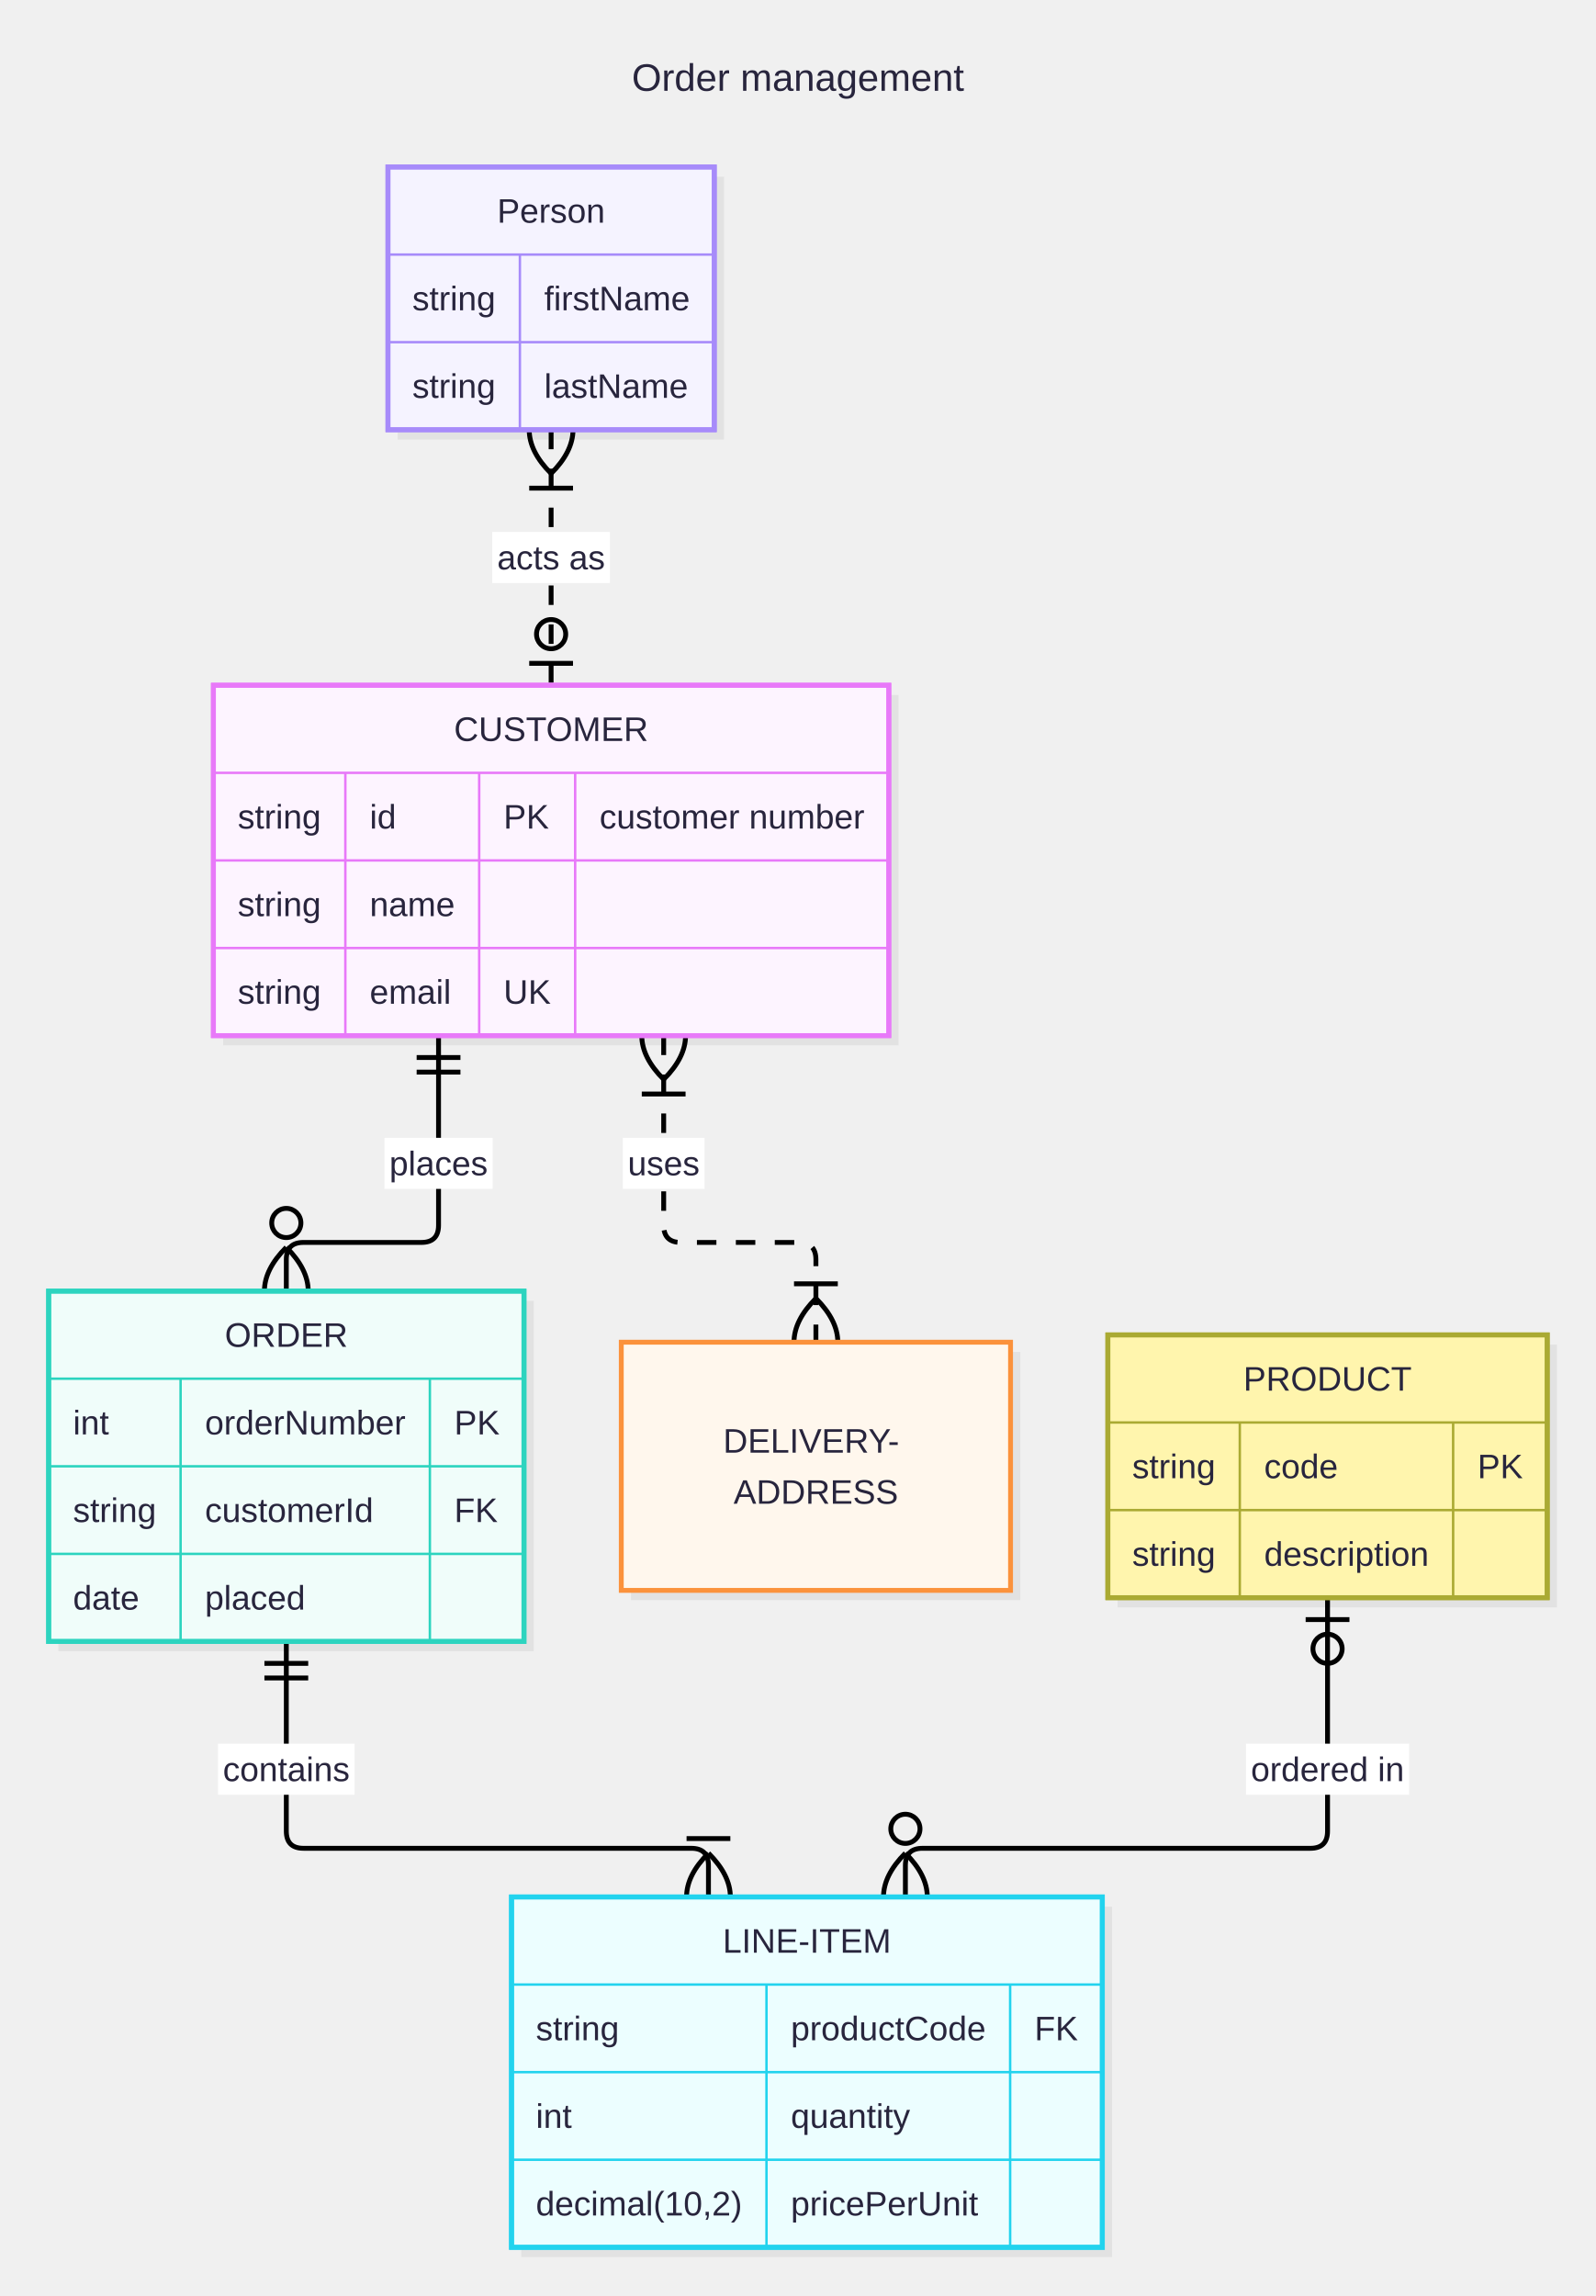
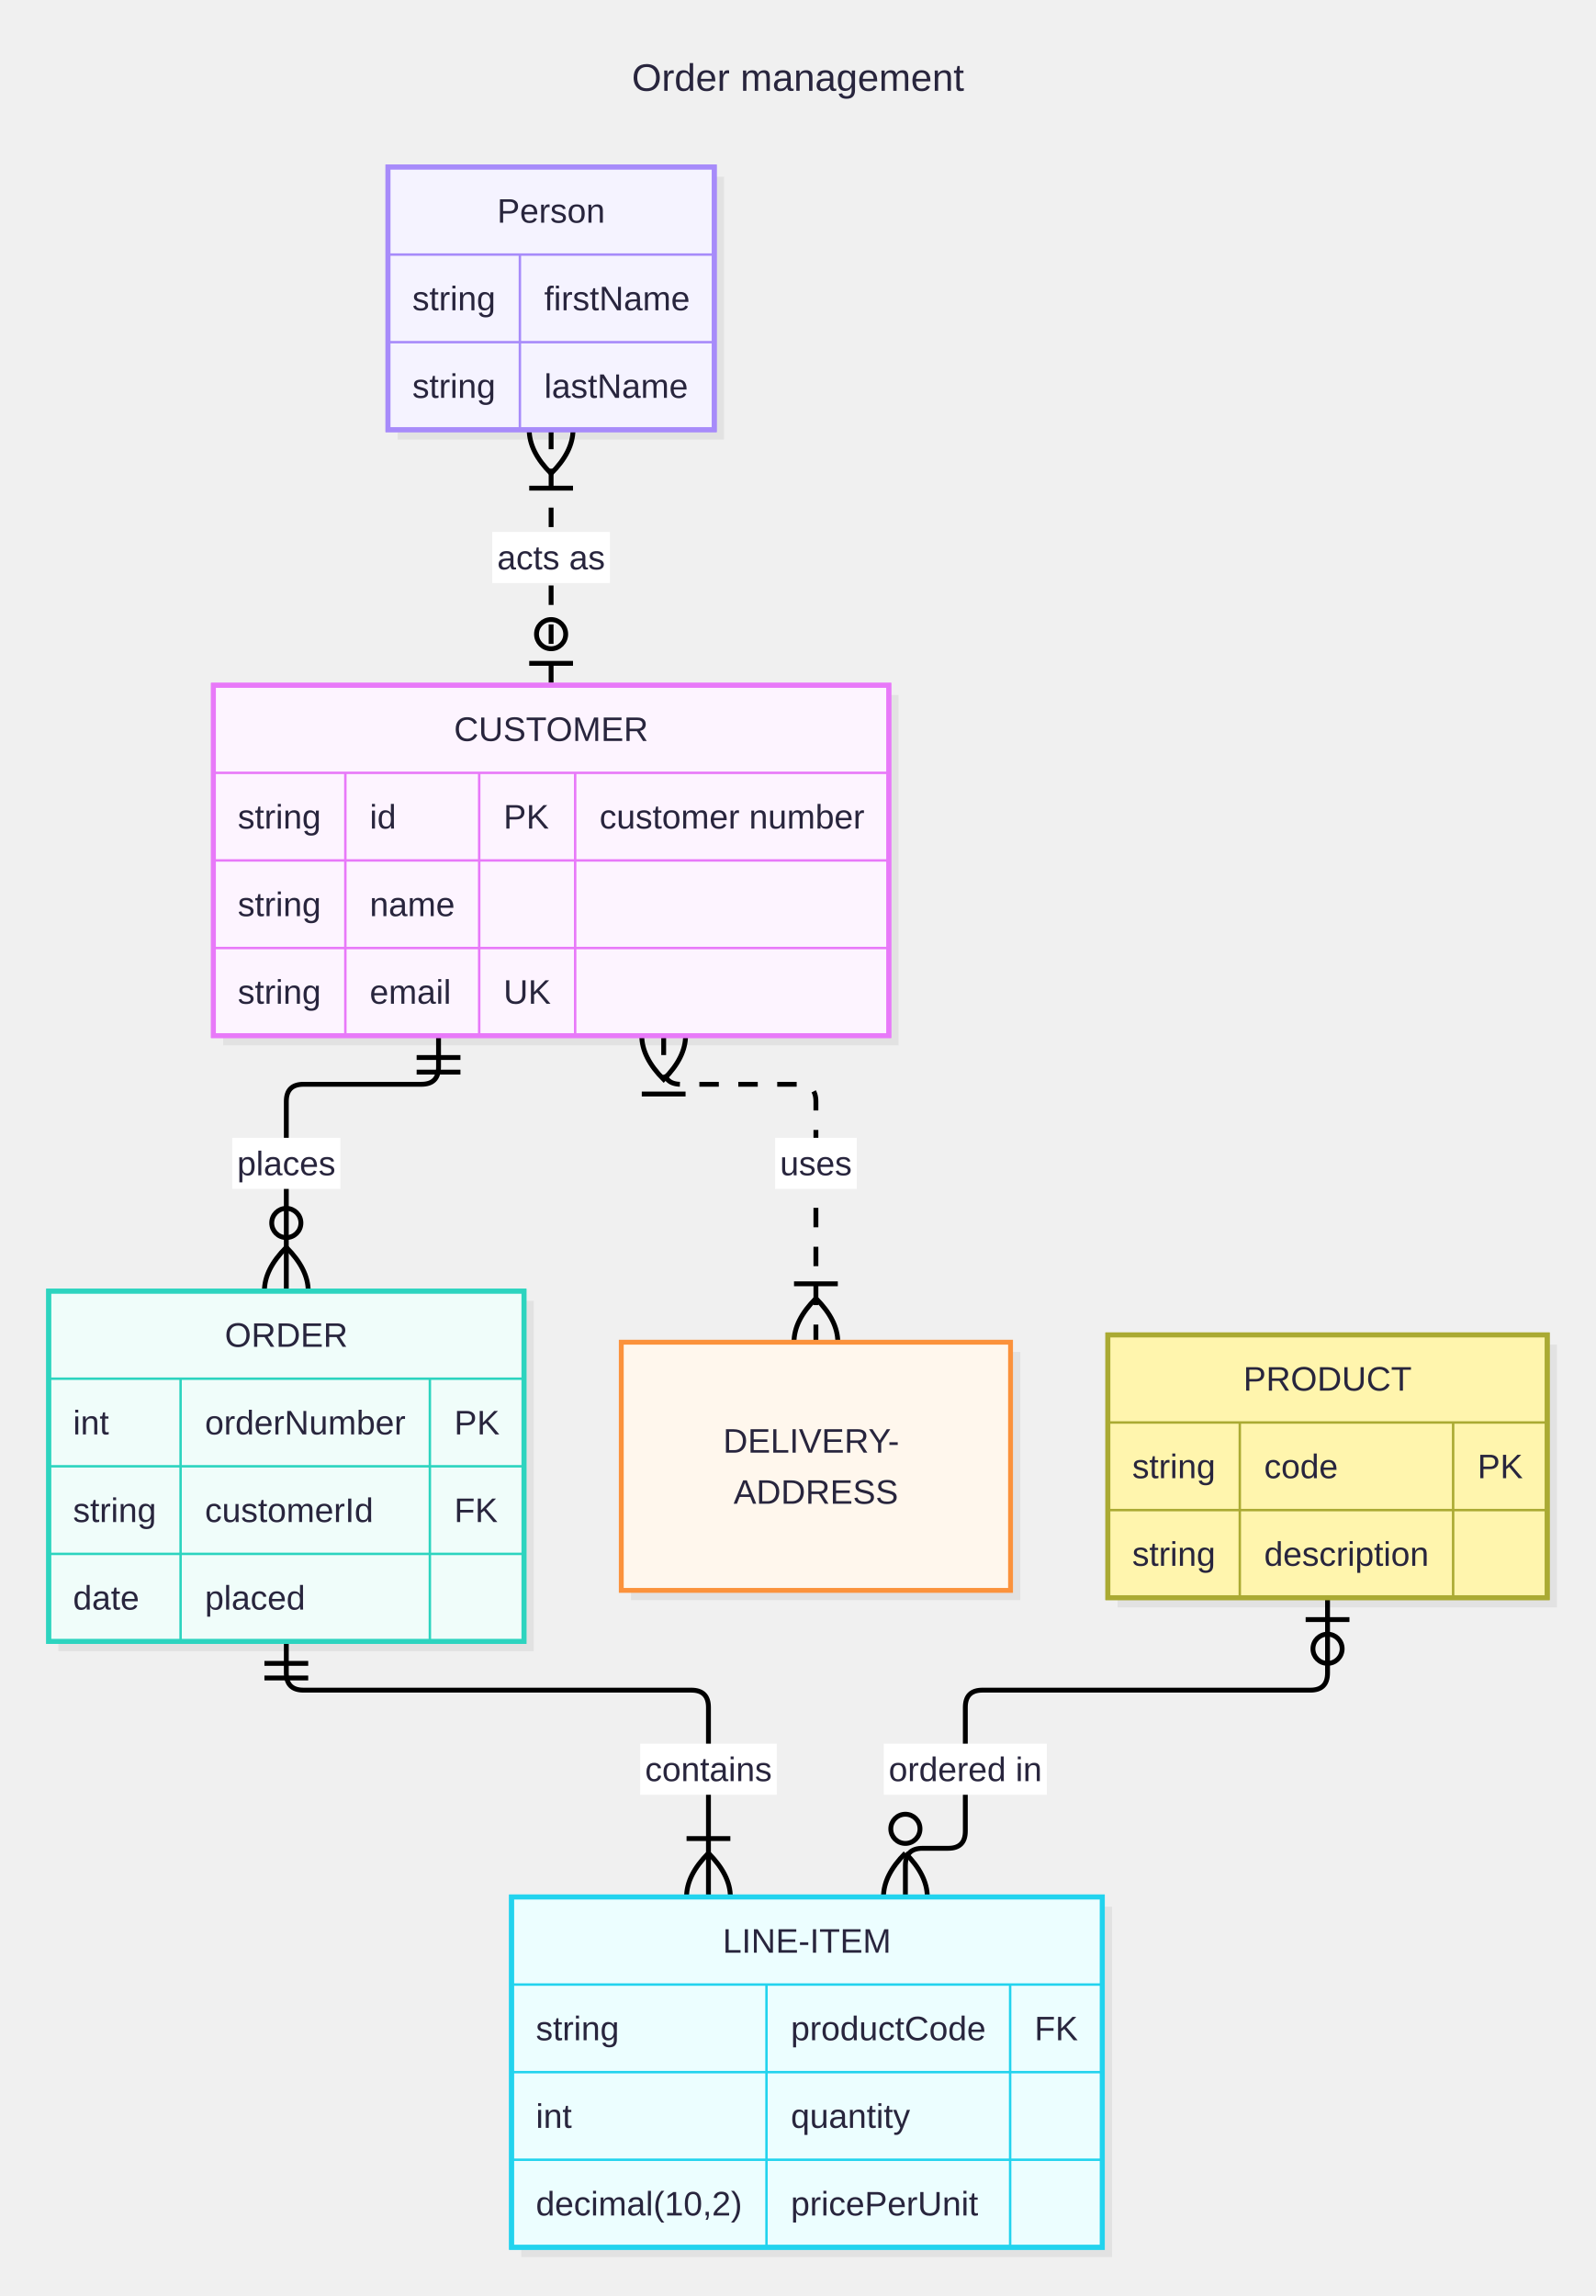
<svg xmlns="http://www.w3.org/2000/svg" id="my-svg" width="100%" class="erDiagram" style="max-width: 655.962px; background-color: white;" viewBox="-20 -68.625 655.962 943.625" role="graphics-document document" aria-roledescription="er">
  <style>#my-svg{font-family:"Recursive Variable", arial, sans-serif;font-size:16px;}#my-svg text{font-family:"Recursive Variable", arial, sans-serif;}</style>
  <g>
    <g class="edgePaths">
      <g id="L-CUSTOMER-ORDER-0" class="edgePath">
-         <path class="flowchart-link LS-CUSTOMER LE-ORDER" d="M160.256,357L160.256,434.929C160.256,439.643,157.899,442,153.185,442L104.754,442C100.04,442,97.683,444.357,97.683,449.071L97.683,462" fill="none" stroke="#000000" stroke-width="2" />
+         <path class="flowchart-link LS-CUSTOMER LE-ORDER" d="M160.256,357L160.256,369.929C160.256,374.643,157.899,377,153.185,377L104.754,377C100.04,377,97.683,379.357,97.683,384.071L97.683,462" fill="none" stroke="#000000" stroke-width="2" />
        <circle class="marker" cx="97.683" cy="434" r="6" fill="none" stroke="#000000" stroke-width="2" />
        <path class="marker" d="M97.683,444C109.683,456,109.683,468,97.683,480C85.683,468,85.683,456,97.683,444" fill="none" stroke="#000000" stroke-width="2" />
        <path class="marker" d="M169.256,366L151.256,366M169.256,372L151.256,372" fill="none" stroke="#000000" stroke-width="2" />
      </g>
      <g id="L-CUSTOMER-DELIVERY-ADDRESS-1" class="edgePath">
-         <path class="flowchart-link LS-CUSTOMER LE-DELIVERY-ADDRESS" d="M252.793,357L252.793,434.929C252.793,439.643,255.15,442,259.864,442L308.295,442C313.009,442,315.366,444.357,315.366,449.071L315.366,483" fill="none" stroke="#000000" stroke-width="2" stroke-dasharray="8 8" />
+         <path class="flowchart-link LS-CUSTOMER LE-DELIVERY-ADDRESS" d="M252.793,357L252.793,369.929C252.793,374.643,255.15,377,259.864,377L308.295,377C313.009,377,315.366,379.357,315.366,384.071L315.366,483" fill="none" stroke="#000000" stroke-width="2" stroke-dasharray="8 8" />
        <path class="marker" d="M324.366,459L306.366,459" fill="none" stroke="#000000" stroke-width="2" />
        <path class="marker" d="M315.366,465C327.366,477,327.366,489,315.366,501C303.366,489,303.366,477,315.366,465" fill="none" stroke="#000000" stroke-width="2" />
        <path class="marker" d="M252.793,339C264.793,351,264.793,363,252.793,375C240.793,363,240.793,351,252.793,339" fill="none" stroke="#000000" stroke-width="2" />
        <path class="marker" d="M261.793,381L243.793,381" fill="none" stroke="#000000" stroke-width="2" />
      </g>
      <g id="L-ORDER-LINE-ITEM-2" class="edgePath">
-         <path class="flowchart-link LS-ORDER LE-LINE-ITEM" d="M97.683,606L97.683,683.929C97.683,688.643,100.04,691,104.754,691L264.129,691C268.843,691,271.2,693.357,271.2,698.071L271.2,711" fill="none" stroke="#000000" stroke-width="2" />
+         <path class="flowchart-link LS-ORDER LE-LINE-ITEM" d="M97.683,606L97.683,618.929C97.683,623.643,100.04,626,104.754,626L264.129,626C268.843,626,271.2,628.357,271.2,633.071L271.2,711" fill="none" stroke="#000000" stroke-width="2" />
        <path class="marker" d="M280.2,687L262.2,687" fill="none" stroke="#000000" stroke-width="2" />
        <path class="marker" d="M271.2,693C283.2,705,283.2,717,271.2,729C259.2,717,259.2,705,271.2,693" fill="none" stroke="#000000" stroke-width="2" />
        <path class="marker" d="M106.683,615L88.683,615M106.683,621L88.683,621" fill="none" stroke="#000000" stroke-width="2" />
      </g>
      <g id="L-PRODUCT-LINE-ITEM-3" class="edgePath">
-         <path class="flowchart-link LS-PRODUCT LE-LINE-ITEM" d="M525.664,588L525.664,683.929C525.664,688.643,523.307,691,518.593,691L359.218,691C354.504,691,352.147,693.357,352.147,698.071L352.147,711" fill="none" stroke="#000000" stroke-width="2" />
+         <path class="flowchart-link LS-PRODUCT LE-LINE-ITEM" d="M525.664,588L525.664,618.929C525.664,623.643,523.307,626,518.593,626L383.853,626C379.139,626,376.782,628.357,376.782,633.071L376.782,683.929C376.782,688.643,374.425,691,369.711,691L359.218,691C354.504,691,352.147,693.357,352.147,698.071L352.147,711" fill="none" stroke="#000000" stroke-width="2" />
        <circle class="marker" cx="352.147" cy="683" r="6" fill="none" stroke="#000000" stroke-width="2" />
        <path class="marker" d="M352.147,693C364.147,705,364.147,717,352.147,729C340.147,717,340.147,705,352.147,693" fill="none" stroke="#000000" stroke-width="2" />
        <circle class="marker" cx="525.664" cy="609" r="6" fill="none" stroke="#000000" stroke-width="2" />
        <path class="marker" d="M534.664,597L516.664,597" fill="none" stroke="#000000" stroke-width="2" />
      </g>
      <g id="L-p-CUSTOMER-4" class="edgePath">
        <path class="flowchart-link LS-p LE-CUSTOMER" d="M206.524,108L206.524,213" fill="none" stroke="#000000" stroke-width="2" stroke-dasharray="8 8" />
        <circle class="marker" cx="206.524" cy="192" r="6" fill="none" stroke="#000000" stroke-width="2" />
        <path class="marker" d="M215.524,204L197.524,204" fill="none" stroke="#000000" stroke-width="2" />
        <path class="marker" d="M206.524,90C218.524,102,218.524,114,206.524,126C194.524,114,194.524,102,206.524,90" fill="none" stroke="#000000" stroke-width="2" />
        <path class="marker" d="M215.524,132L197.524,132" fill="none" stroke="#000000" stroke-width="2" />
      </g>
    </g>
    <g class="edgeLabels">
      <g class="edgeLabel">
-         <rect x="138.026" y="399" width="44.46" height="21" fill="#FFFFFF" stroke="none" />
-         <text x="160.256" y="414.4" text-anchor="middle" font-size="14" fill="#28253D">places</text>
+         <rect x="75.453" y="399" width="44.46" height="21" fill="#FFFFFF" stroke="none" />
+         <text x="97.683" y="414.4" text-anchor="middle" font-size="14" fill="#28253D">places</text>
      </g>
      <g class="edgeLabel">
-         <rect x="236.009" y="399" width="33.568" height="21" fill="#FFFFFF" stroke="none" />
-         <text x="252.793" y="414.4" text-anchor="middle" font-size="14" fill="#28253D">uses</text>
+         <rect x="298.582" y="399" width="33.568" height="21" fill="#FFFFFF" stroke="none" />
+         <text x="315.366" y="414.4" text-anchor="middle" font-size="14" fill="#28253D">uses</text>
      </g>
      <g class="edgeLabel">
-         <rect x="69.615" y="648" width="56.136" height="21" fill="#FFFFFF" stroke="none" />
-         <text x="97.683" y="663.4" text-anchor="middle" font-size="14" fill="#28253D">contains</text>
+         <rect x="243.132" y="648" width="56.136" height="21" fill="#FFFFFF" stroke="none" />
+         <text x="271.2" y="663.4" text-anchor="middle" font-size="14" fill="#28253D">contains</text>
      </g>
      <g class="edgeLabel">
-         <rect x="492.15" y="648" width="67.028" height="21" fill="#FFFFFF" stroke="none" />
-         <text x="525.664" y="663.4" text-anchor="middle" font-size="14" fill="#28253D">ordered in</text>
+         <rect x="343.268" y="648" width="67.028" height="21" fill="#FFFFFF" stroke="none" />
+         <text x="376.782" y="663.4" text-anchor="middle" font-size="14" fill="#28253D">ordered in</text>
      </g>
      <g class="edgeLabel">
        <rect x="182.349" y="150" width="48.352" height="21" fill="#FFFFFF" stroke="none" />
        <text x="206.524" y="165.4" text-anchor="middle" font-size="14" fill="#28253D">acts as</text>
      </g>
    </g>
    <g class="nodes">
      <g id="entity-CUSTOMER-0" class="node default">
        <rect class="drop-shadow" x="71.719" y="217" width="277.61" height="144" fill="#000000" stroke="none" opacity="0.06" />
        <rect class="basic label-container" x="67.719" y="213" width="277.61" height="144" fill="#FDF4FF" stroke="#E879F9" stroke-width="2" />
        <text class="nodeLabel" x="206.524" y="235.9" text-anchor="middle" font-size="14" fill="#28253D">CUSTOMER</text>
        <path d="M67.719,249L345.329,249" fill="none" stroke="#E879F9" stroke-width="1" />
        <text class="label" x="77.719" y="271.9" text-anchor="start" font-size="14" fill="#28253D">string</text>
        <text class="label" x="131.95" y="271.9" text-anchor="start" font-size="14" fill="#28253D">id</text>
        <text class="label" x="186.963" y="271.9" text-anchor="start" font-size="14" fill="#28253D">PK</text>
        <text class="label" x="226.409" y="271.9" text-anchor="start" font-size="14" fill="#28253D">customer number</text>
        <path d="M67.719,285L345.329,285" fill="none" stroke="#E879F9" stroke-width="1" />
        <text class="label" x="77.719" y="307.9" text-anchor="start" font-size="14" fill="#28253D">string</text>
        <text class="label" x="131.95" y="307.9" text-anchor="start" font-size="14" fill="#28253D">name</text>
        <path d="M67.719,321L345.329,321" fill="none" stroke="#E879F9" stroke-width="1" />
        <text class="label" x="77.719" y="343.9" text-anchor="start" font-size="14" fill="#28253D">string</text>
        <text class="label" x="131.95" y="343.9" text-anchor="start" font-size="14" fill="#28253D">email</text>
        <text class="label" x="186.963" y="343.9" text-anchor="start" font-size="14" fill="#28253D">UK</text>
        <path d="M121.949,249L121.949,357" fill="none" stroke="#E879F9" stroke-width="1" />
        <path d="M176.963,249L176.963,357" fill="none" stroke="#E879F9" stroke-width="1" />
        <path d="M216.409,249L216.409,357" fill="none" stroke="#E879F9" stroke-width="1" />
        <rect x="67.719" y="213" width="277.61" height="144" fill="none" stroke="#E879F9" stroke-width="2" />
      </g>
      <g id="entity-ORDER-1" class="node default">
        <rect class="drop-shadow" x="4" y="466" width="195.366" height="144" fill="#000000" stroke="none" opacity="0.06" />
        <rect class="basic label-container" x="0" y="462" width="195.366" height="144" fill="#F0FDFA" stroke="#2DD4BF" stroke-width="2" />
        <text class="nodeLabel" x="97.683" y="484.9" text-anchor="middle" font-size="14" fill="#28253D">ORDER</text>
        <path d="M0,498L195.366,498" fill="none" stroke="#2DD4BF" stroke-width="1" />
        <text class="label" x="10" y="520.9" text-anchor="start" font-size="14" fill="#28253D">int</text>
        <text class="label" x="64.23" y="520.9" text-anchor="start" font-size="14" fill="#28253D">orderNumber</text>
        <text class="label" x="166.69" y="520.9" text-anchor="start" font-size="14" fill="#28253D">PK</text>
        <path d="M0,534L195.366,534" fill="none" stroke="#2DD4BF" stroke-width="1" />
        <text class="label" x="10" y="556.9" text-anchor="start" font-size="14" fill="#28253D">string</text>
        <text class="label" x="64.23" y="556.9" text-anchor="start" font-size="14" fill="#28253D">customerId</text>
        <text class="label" x="166.69" y="556.9" text-anchor="start" font-size="14" fill="#28253D">FK</text>
        <path d="M0,570L195.366,570" fill="none" stroke="#2DD4BF" stroke-width="1" />
        <text class="label" x="10" y="592.9" text-anchor="start" font-size="14" fill="#28253D">date</text>
        <text class="label" x="64.23" y="592.9" text-anchor="start" font-size="14" fill="#28253D">placed</text>
        <path d="M54.23,498L54.23,606" fill="none" stroke="#2DD4BF" stroke-width="1" />
        <path d="M156.69,498L156.69,606" fill="none" stroke="#2DD4BF" stroke-width="1" />
        <rect x="0" y="462" width="195.366" height="144" fill="none" stroke="#2DD4BF" stroke-width="2" />
      </g>
      <g id="entity-DELIVERY-ADDRESS-2" class="node default">
        <rect class="drop-shadow" x="239.366" y="487" width="160" height="102" fill="#000000" stroke="none" opacity="0.06" />
        <rect class="basic label-container" x="235.366" y="483" width="160" height="102" fill="#FFF7ED" stroke="#FB923C" stroke-width="2" />
        <text class="nodeLabel" x="315.366" y="528.4" text-anchor="middle" font-size="14" fill="#28253D">
          <tspan x="315.366" y="528.4">DELIVERY-</tspan>
          <tspan x="315.366" y="549.4">ADDRESS</tspan>
        </text>
      </g>
      <g id="entity-LINE-ITEM-3" class="node default">
        <rect class="drop-shadow" x="194.254" y="715" width="242.84" height="144" fill="#000000" stroke="none" opacity="0.06" />
        <rect class="basic label-container" x="190.254" y="711" width="242.84" height="144" fill="#ECFEFF" stroke="#22D3EE" stroke-width="2" />
        <text class="nodeLabel" x="311.673" y="733.9" text-anchor="middle" font-size="14" fill="#28253D">LINE-ITEM</text>
        <path d="M190.254,747L433.093,747" fill="none" stroke="#22D3EE" stroke-width="1" />
        <text class="label" x="200.254" y="769.9" text-anchor="start" font-size="14" fill="#28253D">string</text>
        <text class="label" x="305.051" y="769.9" text-anchor="start" font-size="14" fill="#28253D">productCode</text>
        <text class="label" x="405.202" y="769.9" text-anchor="start" font-size="14" fill="#28253D">FK</text>
        <path d="M190.254,783L433.093,783" fill="none" stroke="#22D3EE" stroke-width="1" />
        <text class="label" x="200.254" y="805.9" text-anchor="start" font-size="14" fill="#28253D">int</text>
        <text class="label" x="305.051" y="805.9" text-anchor="start" font-size="14" fill="#28253D">quantity</text>
        <path d="M190.254,819L433.093,819" fill="none" stroke="#22D3EE" stroke-width="1" />
        <text class="label" x="200.254" y="841.9" text-anchor="start" font-size="14" fill="#28253D">decimal(10,2)</text>
        <text class="label" x="305.051" y="841.9" text-anchor="start" font-size="14" fill="#28253D">pricePerUnit</text>
        <path d="M295.051,747L295.051,855" fill="none" stroke="#22D3EE" stroke-width="1" />
        <path d="M395.202,747L395.202,855" fill="none" stroke="#22D3EE" stroke-width="1" />
        <rect x="190.254" y="711" width="242.84" height="144" fill="none" stroke="#22D3EE" stroke-width="2" />
      </g>
      <g id="entity-PRODUCT-4" class="node default highlight">
        <rect class="drop-shadow" x="439.366" y="484" width="180.596" height="108" fill="#000000" stroke="none" opacity="0.06" />
        <rect class="basic label-container" x="435.366" y="480" width="180.596" height="108" fill="#fff5ad" stroke="#aaaa33" stroke-width="2" />
        <text class="nodeLabel" x="525.664" y="502.9" text-anchor="middle" font-size="14" fill="#28253D">PRODUCT</text>
        <path d="M435.366,516L615.962,516" fill="none" stroke="#aaaa33" stroke-width="1" />
        <text class="label" x="445.366" y="538.9" text-anchor="start" font-size="14" fill="#28253D">string</text>
        <text class="label" x="499.596" y="538.9" text-anchor="start" font-size="14" fill="#28253D">code</text>
        <text class="label" x="587.286" y="538.9" text-anchor="start" font-size="14" fill="#28253D">PK</text>
        <path d="M435.366,552L615.962,552" fill="none" stroke="#aaaa33" stroke-width="1" />
        <text class="label" x="445.366" y="574.9" text-anchor="start" font-size="14" fill="#28253D">string</text>
        <text class="label" x="499.596" y="574.9" text-anchor="start" font-size="14" fill="#28253D">description</text>
        <path d="M489.596,516L489.596,588" fill="none" stroke="#aaaa33" stroke-width="1" />
        <path d="M577.286,516L577.286,588" fill="none" stroke="#aaaa33" stroke-width="1" />
        <rect x="435.366" y="480" width="180.596" height="108" fill="none" stroke="#aaaa33" stroke-width="2" />
      </g>
      <g id="entity-p-5" class="node default">
        <rect class="drop-shadow" x="143.463" y="4" width="134.122" height="108" fill="#000000" stroke="none" opacity="0.06" />
        <rect class="basic label-container" x="139.463" y="0" width="134.122" height="108" fill="#F5F3FF" stroke="#A78BFA" stroke-width="2" />
        <text class="nodeLabel" x="206.524" y="22.9" text-anchor="middle" font-size="14" fill="#28253D">Person</text>
        <path d="M139.463,36L273.586,36" fill="none" stroke="#A78BFA" stroke-width="1" />
        <text class="label" x="149.463" y="58.9" text-anchor="start" font-size="14" fill="#28253D">string</text>
        <text class="label" x="203.693" y="58.9" text-anchor="start" font-size="14" fill="#28253D">firstName</text>
        <path d="M139.463,72L273.586,72" fill="none" stroke="#A78BFA" stroke-width="1" />
        <text class="label" x="149.463" y="94.9" text-anchor="start" font-size="14" fill="#28253D">string</text>
        <text class="label" x="203.693" y="94.9" text-anchor="start" font-size="14" fill="#28253D">lastName</text>
        <path d="M193.693,36L193.693,108" fill="none" stroke="#A78BFA" stroke-width="1" />
        <rect x="139.463" y="0" width="134.122" height="108" fill="none" stroke="#A78BFA" stroke-width="2" />
      </g>
    </g>
    <text class="flowchartTitleText" x="307.981" y="-31.3" text-anchor="middle" font-size="15.75" fill="#28253D">Order management</text>
  </g>
</svg>
